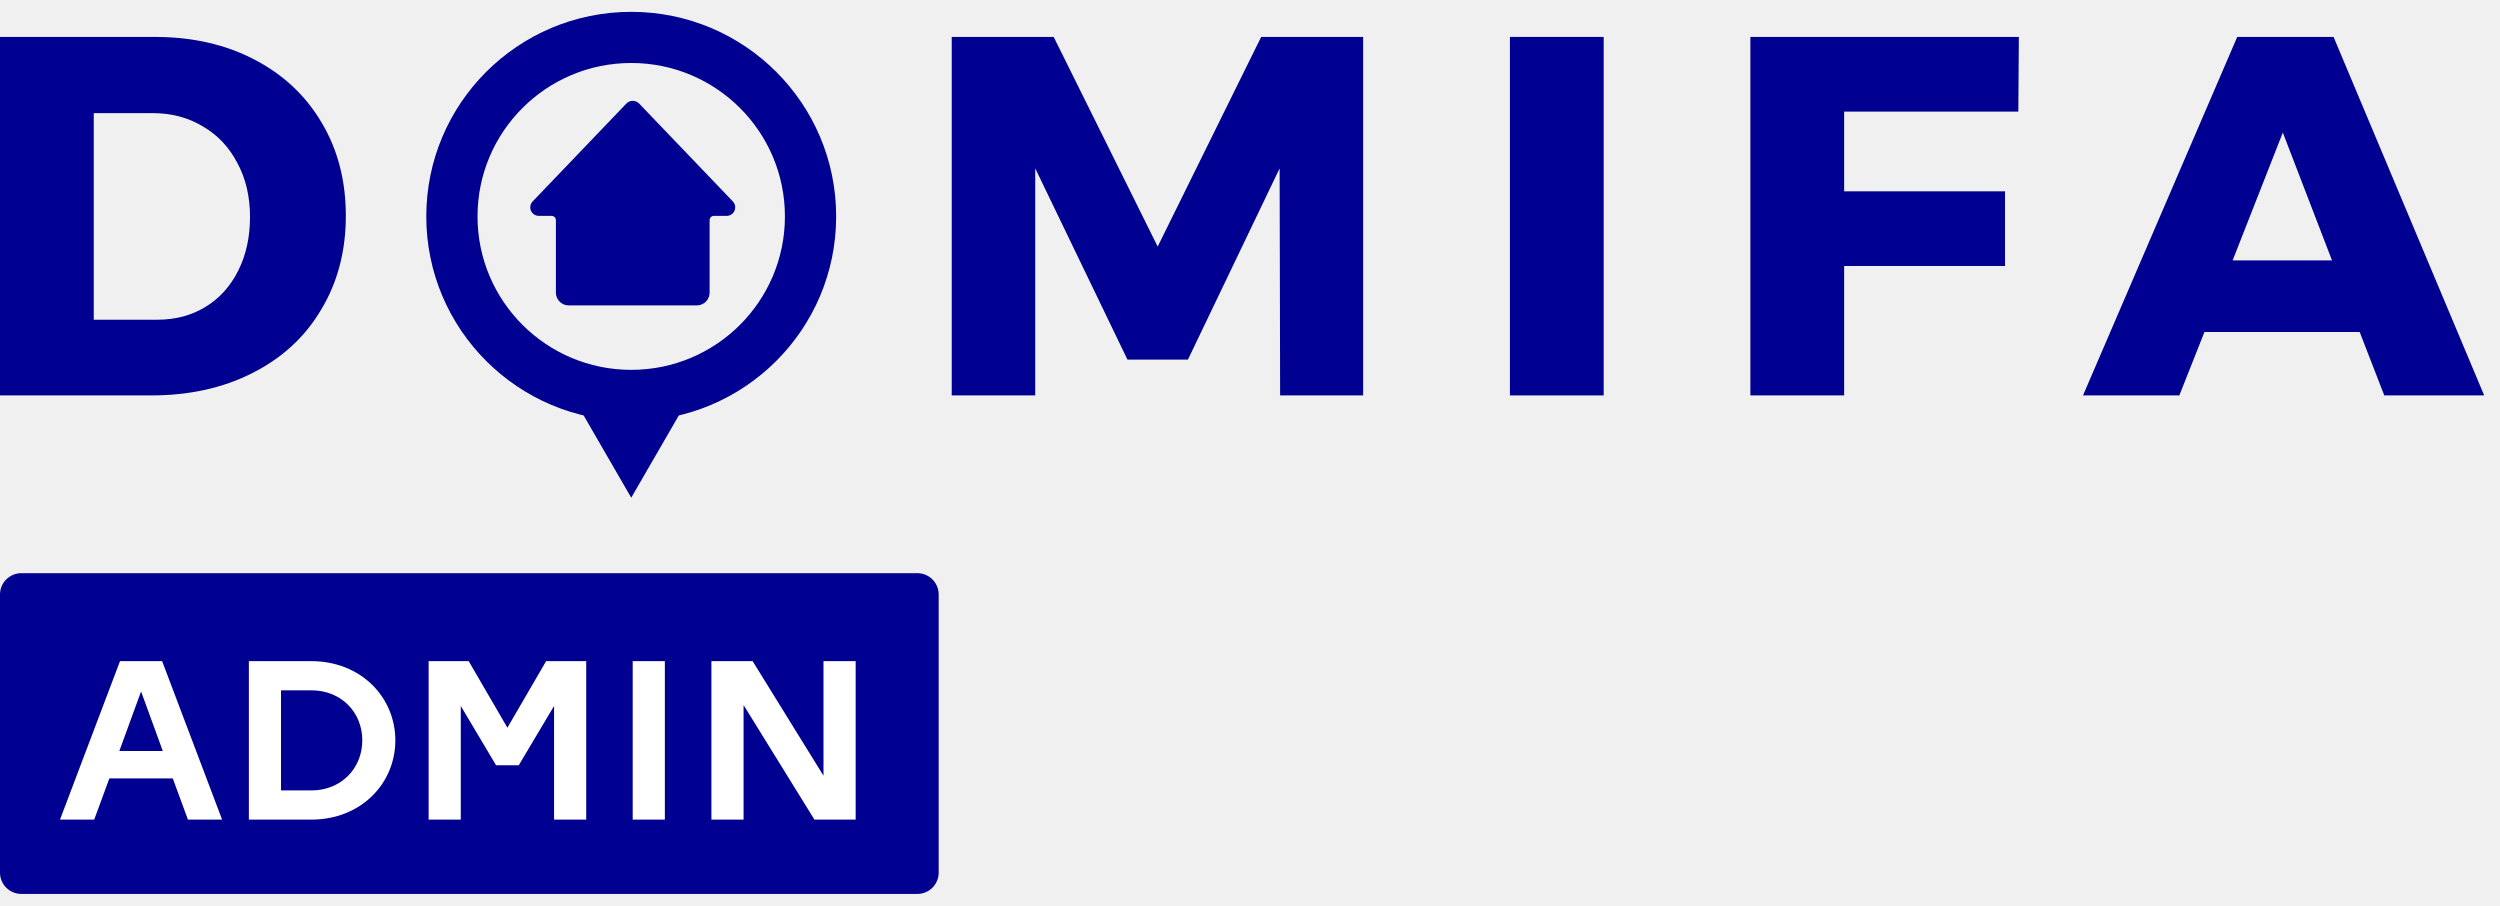
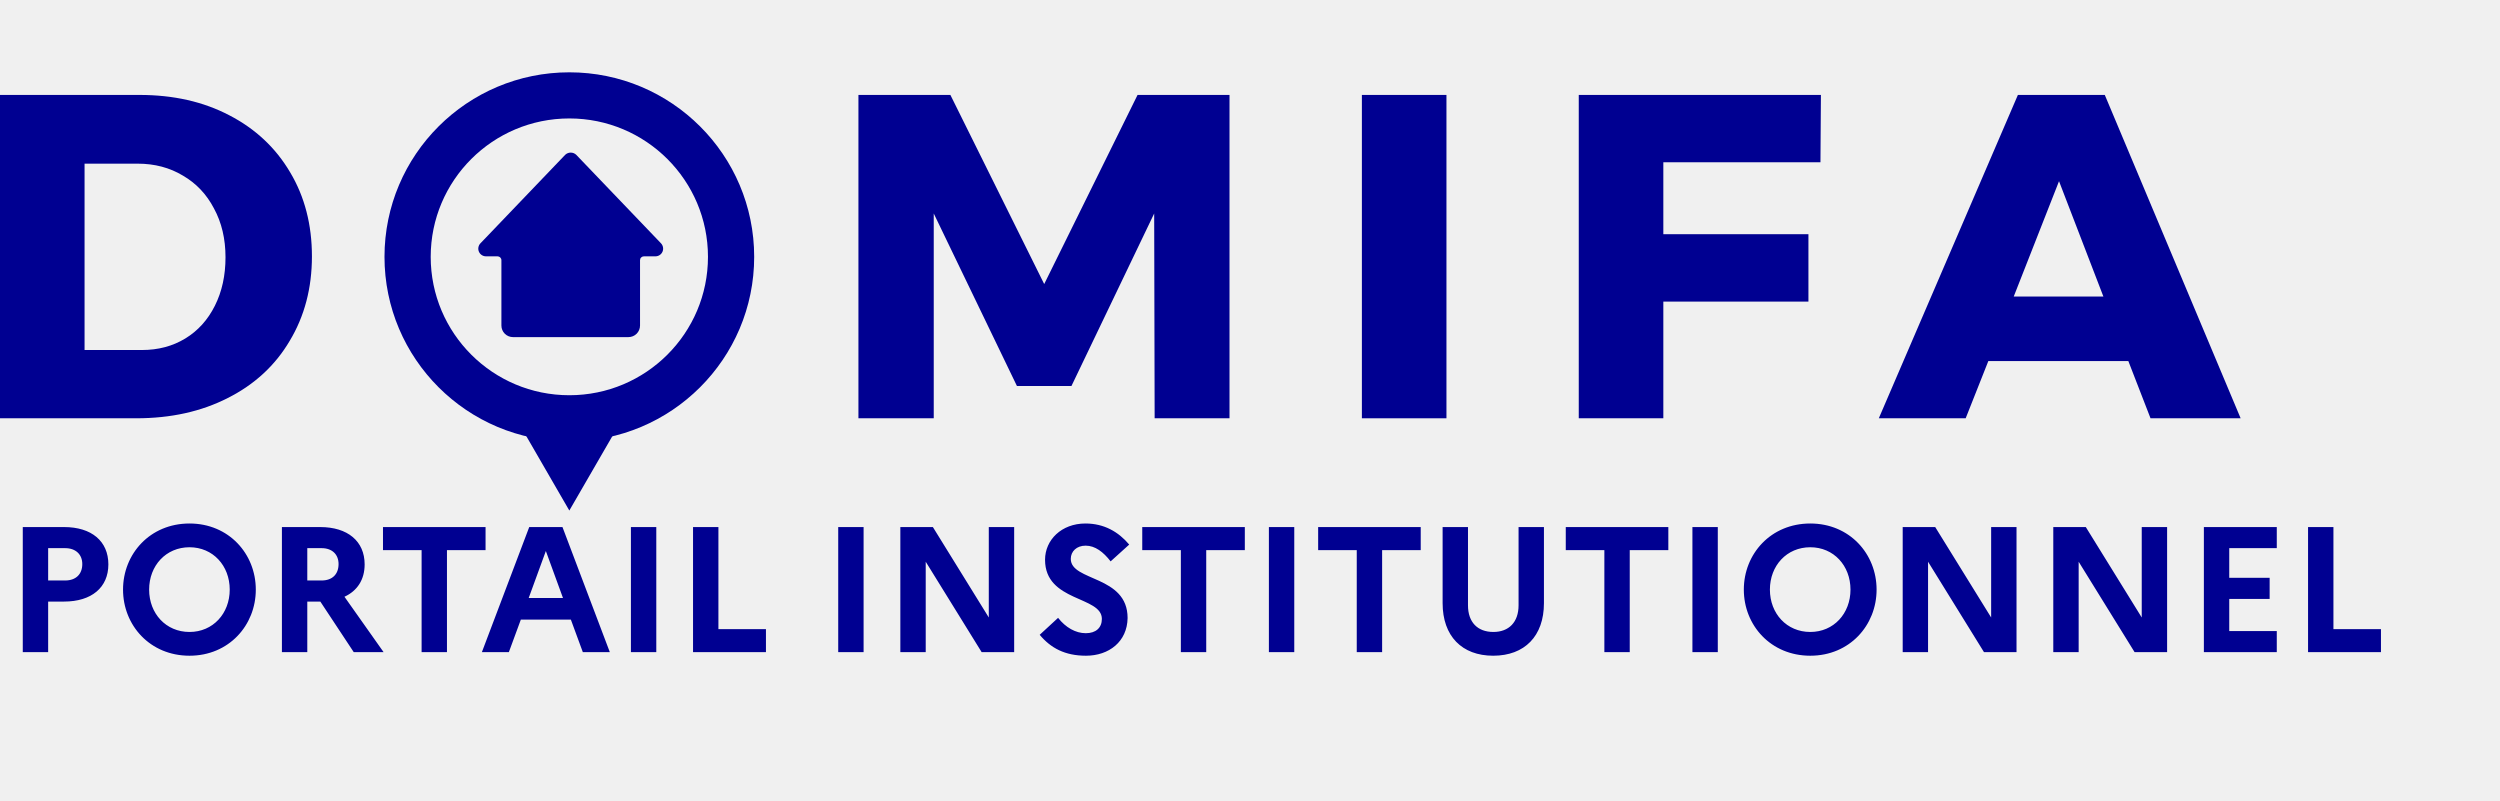
- <svg xmlns="http://www.w3.org/2000/svg" width="138" height="50" viewBox="0 0 138 50" fill="none">
-   <path d="M8.541 2.038C10.615 2.038 12.444 2.452 14.027 3.28C15.63 4.108 16.875 5.275 17.761 6.78C18.647 8.267 19.09 9.98 19.09 11.918C19.09 13.857 18.637 15.579 17.732 17.084C16.846 18.59 15.583 19.757 13.943 20.585C12.321 21.413 10.455 21.827 8.343 21.827H0V2.038H8.541ZM8.682 17.649C9.682 17.649 10.568 17.414 11.341 16.943C12.114 16.473 12.717 15.805 13.151 14.939C13.585 14.073 13.801 13.085 13.801 11.975C13.801 10.846 13.566 9.848 13.094 8.982C12.642 8.117 12.01 7.449 11.199 6.978C10.389 6.489 9.465 6.244 8.428 6.244H5.175V17.649H8.682Z" fill="#000091" />
-   <path d="M52.535 2.038H58.163L63.904 13.612L69.617 2.038H75.245V21.827H70.663L70.635 9.293L65.573 19.851H62.236L57.145 9.293V21.827H52.535V2.038Z" fill="#000091" />
-   <path d="M83.348 2.038H88.523V21.827H83.348V2.038Z" fill="#000091" />
-   <path d="M96.621 2.038H111.44L111.412 6.159H101.797V10.563H110.677V14.685H101.797V21.827H96.621V2.038Z" fill="#000091" />
-   <path d="M131.612 21.827L130.255 18.327H121.685L120.299 21.827H114.982L123.495 2.038H128.812L137.127 21.827H131.612ZM123.241 14.374H128.727L126.012 7.317L123.241 14.374Z" fill="#000091" />
-   <path fill-rule="evenodd" clip-rule="evenodd" d="M34.844 3.477C30.158 3.477 26.359 7.269 26.359 11.947C26.359 16.624 30.158 20.416 34.844 20.416C39.53 20.416 43.328 16.624 43.328 11.947C43.328 7.269 39.53 3.477 34.844 3.477ZM23.531 11.947C23.531 5.71 28.596 0.654 34.844 0.654C41.091 0.654 46.156 5.71 46.156 11.947C46.156 18.183 41.091 23.239 34.844 23.239C28.596 23.239 23.531 18.183 23.531 11.947Z" fill="#000091" />
-   <path d="M34.844 27.473L31.17 21.122H38.518L34.844 27.473Z" fill="#000091" />
-   <path d="M40.453 11.119L35.269 5.705C35.178 5.616 35.055 5.567 34.928 5.567C34.801 5.567 34.678 5.616 34.587 5.705L29.403 11.119C29.339 11.185 29.296 11.269 29.279 11.36C29.262 11.451 29.273 11.545 29.309 11.63C29.346 11.715 29.406 11.787 29.483 11.838C29.561 11.889 29.651 11.916 29.744 11.916H30.451C30.513 11.916 30.573 11.941 30.617 11.985C30.662 12.029 30.686 12.089 30.686 12.151V16.152C30.686 16.34 30.761 16.519 30.893 16.652C31.026 16.784 31.206 16.859 31.393 16.859H38.463C38.651 16.859 38.83 16.784 38.963 16.652C39.096 16.519 39.17 16.34 39.17 16.152V12.151C39.17 12.089 39.195 12.029 39.239 11.985C39.283 11.941 39.343 11.916 39.406 11.916H40.113C40.205 11.916 40.295 11.889 40.373 11.838C40.45 11.787 40.51 11.715 40.546 11.63C40.582 11.545 40.593 11.451 40.576 11.361C40.56 11.27 40.517 11.185 40.453 11.119Z" fill="#000091" />
-   <path d="M0 32.818C0 32.167 0.528 31.639 1.178 31.639H50.637C51.288 31.639 51.815 32.167 51.815 32.818V48.167C51.815 48.818 51.288 49.345 50.637 49.345H1.178C0.528 49.345 0 48.818 0 48.167V32.818Z" fill="#000091" />
-   <path d="M3.312 45.243L6.624 36.495H8.949L12.261 45.243H10.374L9.537 42.968H6.037L5.2 45.243H3.312ZM6.587 41.456H8.987L7.787 38.169L6.587 41.456ZM13.737 45.243V36.495H17.174C19.949 36.495 21.823 38.507 21.823 40.869C21.823 43.231 19.949 45.243 17.174 45.243H13.737ZM17.199 38.107H15.512V43.631H17.199C18.824 43.631 19.999 42.419 19.999 40.869C19.999 39.307 18.824 38.107 17.199 38.107ZM23.66 45.243V36.495H25.872L28.009 40.169L30.146 36.495H32.359V45.243H30.584V38.969L28.634 42.244H27.384L25.435 38.969V45.243H23.66ZM34.925 45.243V36.495H36.7V45.243H34.925ZM39.27 45.243V36.495H41.545L45.457 42.819V36.495H47.232V45.243H44.957L41.045 38.919V45.243H39.27Z" fill="white" />
+ <svg xmlns="http://www.w3.org/2000/svg" width="153" height="49" viewBox="0 0 153 49" fill="none">
+   <path d="M8.541 5.81C10.615 5.81 12.444 6.224 14.027 7.052C15.63 7.88 16.875 9.047 17.761 10.553C18.647 12.039 19.09 13.752 19.09 15.69C19.09 17.629 18.637 19.351 17.732 20.857C16.846 22.362 15.583 23.529 13.943 24.357C12.321 25.185 10.455 25.599 8.343 25.599H0V5.81H8.541ZM8.682 21.421C9.682 21.421 10.568 21.186 11.341 20.715C12.114 20.245 12.717 19.577 13.151 18.711C13.585 17.845 13.801 16.857 13.801 15.747C13.801 14.618 13.566 13.62 13.094 12.754C12.642 11.889 12.01 11.221 11.199 10.75C10.389 10.261 9.465 10.016 8.428 10.016H5.175V21.421H8.682Z" fill="#000091" />
+   <path d="M52.536 5.81H58.164L63.905 17.384L69.618 5.81H75.246V25.599H70.664L70.636 13.065L65.573 23.623H62.236L57.145 13.065V25.599H52.536V5.81Z" fill="#000091" />
+   <path d="M83.347 5.81H88.523V25.599H83.347V5.81Z" fill="#000091" />
+   <path d="M96.62 5.81H111.44L111.412 9.931H101.796V14.335H110.676V18.457H101.796V25.599H96.62V5.81Z" fill="#000091" />
+   <path d="M131.612 25.599L130.255 22.099H121.685L120.299 25.599H114.983L123.495 5.81H128.813L137.127 25.599H131.612ZM123.241 18.146H128.727L126.012 11.089L123.241 18.146Z" fill="#000091" />
+   <path fill-rule="evenodd" clip-rule="evenodd" d="M34.844 7.249C30.158 7.249 26.359 11.041 26.359 15.719C26.359 20.396 30.158 24.188 34.844 24.188C39.529 24.188 43.328 20.396 43.328 15.719C43.328 11.041 39.529 7.249 34.844 7.249ZM23.531 15.719C23.531 9.482 28.596 4.426 34.844 4.426C41.091 4.426 46.156 9.482 46.156 15.719C46.156 21.955 41.091 27.011 34.844 27.011C28.596 27.011 23.531 21.955 23.531 15.719Z" fill="#000091" />
+   <path d="M34.843 31.245L31.169 24.893H38.517L34.843 31.245Z" fill="#000091" />
+   <path d="M40.453 14.891L35.268 9.477C35.177 9.388 35.055 9.339 34.928 9.339C34.8 9.339 34.678 9.388 34.587 9.477L29.403 14.891C29.339 14.957 29.296 15.041 29.279 15.132C29.262 15.223 29.273 15.317 29.309 15.402C29.345 15.487 29.406 15.559 29.483 15.61C29.56 15.661 29.651 15.688 29.743 15.688H30.45C30.513 15.688 30.573 15.713 30.617 15.757C30.661 15.801 30.686 15.861 30.686 15.923V19.924C30.686 20.112 30.761 20.291 30.893 20.424C31.026 20.556 31.206 20.631 31.393 20.631H38.463C38.65 20.631 38.83 20.556 38.963 20.424C39.095 20.291 39.17 20.112 39.17 19.924V15.923C39.17 15.861 39.194 15.801 39.239 15.757C39.283 15.713 39.343 15.688 39.405 15.688H40.112C40.205 15.688 40.295 15.661 40.372 15.61C40.449 15.559 40.51 15.487 40.546 15.402C40.582 15.317 40.593 15.223 40.576 15.133C40.559 15.042 40.517 14.957 40.453 14.891Z" fill="#000091" />
+   <path d="M1.394 39.911V32.256H3.92C5.604 32.256 6.632 33.12 6.632 34.542C6.632 35.953 5.604 36.816 3.92 36.816H2.947V39.911H1.394ZM3.986 33.547H2.947V35.526H3.986C4.642 35.526 5.036 35.143 5.036 34.52C5.036 33.94 4.642 33.547 3.986 33.547ZM11.598 32.038C14.004 32.038 15.655 33.897 15.655 36.084C15.655 38.271 14.004 40.13 11.598 40.13C9.181 40.13 7.53 38.271 7.53 36.084C7.53 33.897 9.181 32.038 11.598 32.038ZM11.598 38.676C13.031 38.676 14.059 37.549 14.059 36.084C14.059 34.618 13.031 33.492 11.598 33.492C10.155 33.492 9.127 34.618 9.127 36.084C9.127 37.549 10.155 38.676 11.598 38.676ZM17.253 39.911V32.256H19.593C21.277 32.256 22.316 33.12 22.316 34.542C22.316 35.471 21.868 36.16 21.081 36.521L23.476 39.911H21.649L19.604 36.816H18.806V39.911H17.253ZM19.681 33.547H18.806V35.526H19.681C20.337 35.526 20.72 35.143 20.72 34.52C20.72 33.94 20.337 33.547 19.681 33.547ZM23.439 33.667V32.256H29.716V33.667H27.354V39.911H25.802V33.667H23.439ZM29.491 39.911L32.389 32.256H34.423L37.321 39.911H35.669L34.937 37.921H31.875L31.142 39.911H29.491ZM32.356 36.598H34.455L33.406 33.722L32.356 36.598ZM38.612 39.911V32.256H40.165V39.911H38.612ZM42.414 39.911V32.256H43.967V38.501H46.876V39.911H42.414ZM51.299 39.911V32.256H52.852V39.911H51.299ZM55.101 39.911V32.256H57.092L60.514 37.79V32.256H62.067V39.911H60.077L56.654 34.378V39.911H55.101ZM63.629 38.851L64.755 37.812C65.215 38.402 65.827 38.752 66.45 38.752C67.063 38.752 67.434 38.424 67.434 37.877C67.434 36.467 63.957 36.849 63.957 34.258C63.957 33.044 64.963 32.038 66.428 32.038C67.577 32.038 68.451 32.551 69.108 33.328L67.97 34.356C67.522 33.776 67.019 33.394 66.439 33.394C65.892 33.394 65.532 33.744 65.532 34.203C65.532 35.592 69.009 35.198 69.009 37.823C68.987 39.266 67.872 40.13 66.461 40.13C65.171 40.13 64.307 39.66 63.629 38.851ZM69.906 33.667V32.256H76.183V33.667H73.821V39.911H72.268V33.667H69.906ZM77.656 39.911V32.256H79.209V39.911H77.656ZM80.671 33.667V32.256H86.948V33.667H84.586V39.911H83.033V33.667H80.671ZM92.936 37.046V32.256H94.489V36.915C94.489 38.927 93.308 40.13 91.383 40.13C89.469 40.13 88.288 38.927 88.288 36.915V32.256H89.841V37.046C89.841 38.074 90.421 38.676 91.394 38.676C92.345 38.676 92.936 38.074 92.936 37.046ZM95.825 33.667V32.256H102.102V33.667H99.74V39.911H98.187V33.667H95.825ZM103.576 39.911V32.256H105.129V39.911H103.576ZM110.79 32.038C113.196 32.038 114.847 33.897 114.847 36.084C114.847 38.271 113.196 40.13 110.79 40.13C108.373 40.13 106.722 38.271 106.722 36.084C106.722 33.897 108.373 32.038 110.79 32.038ZM110.79 38.676C112.222 38.676 113.25 37.549 113.25 36.084C113.25 34.618 112.222 33.492 110.79 33.492C109.346 33.492 108.318 34.618 108.318 36.084C108.318 37.549 109.346 38.676 110.79 38.676ZM116.445 39.911V32.256H118.435L121.858 37.79V32.256H123.411V39.911H121.42L117.997 34.378V39.911H116.445ZM125.661 39.911V32.256H127.651L131.074 37.79V32.256H132.627V39.911H130.637L127.214 34.378V39.911H125.661ZM134.877 39.911V32.256H139.339V33.547H136.43V35.362H138.902V36.653H136.43V38.621H139.339V39.911H134.877ZM141.253 39.911V32.256H142.806V38.501H145.715V39.911H141.253Z" fill="#000091" />
</svg>
